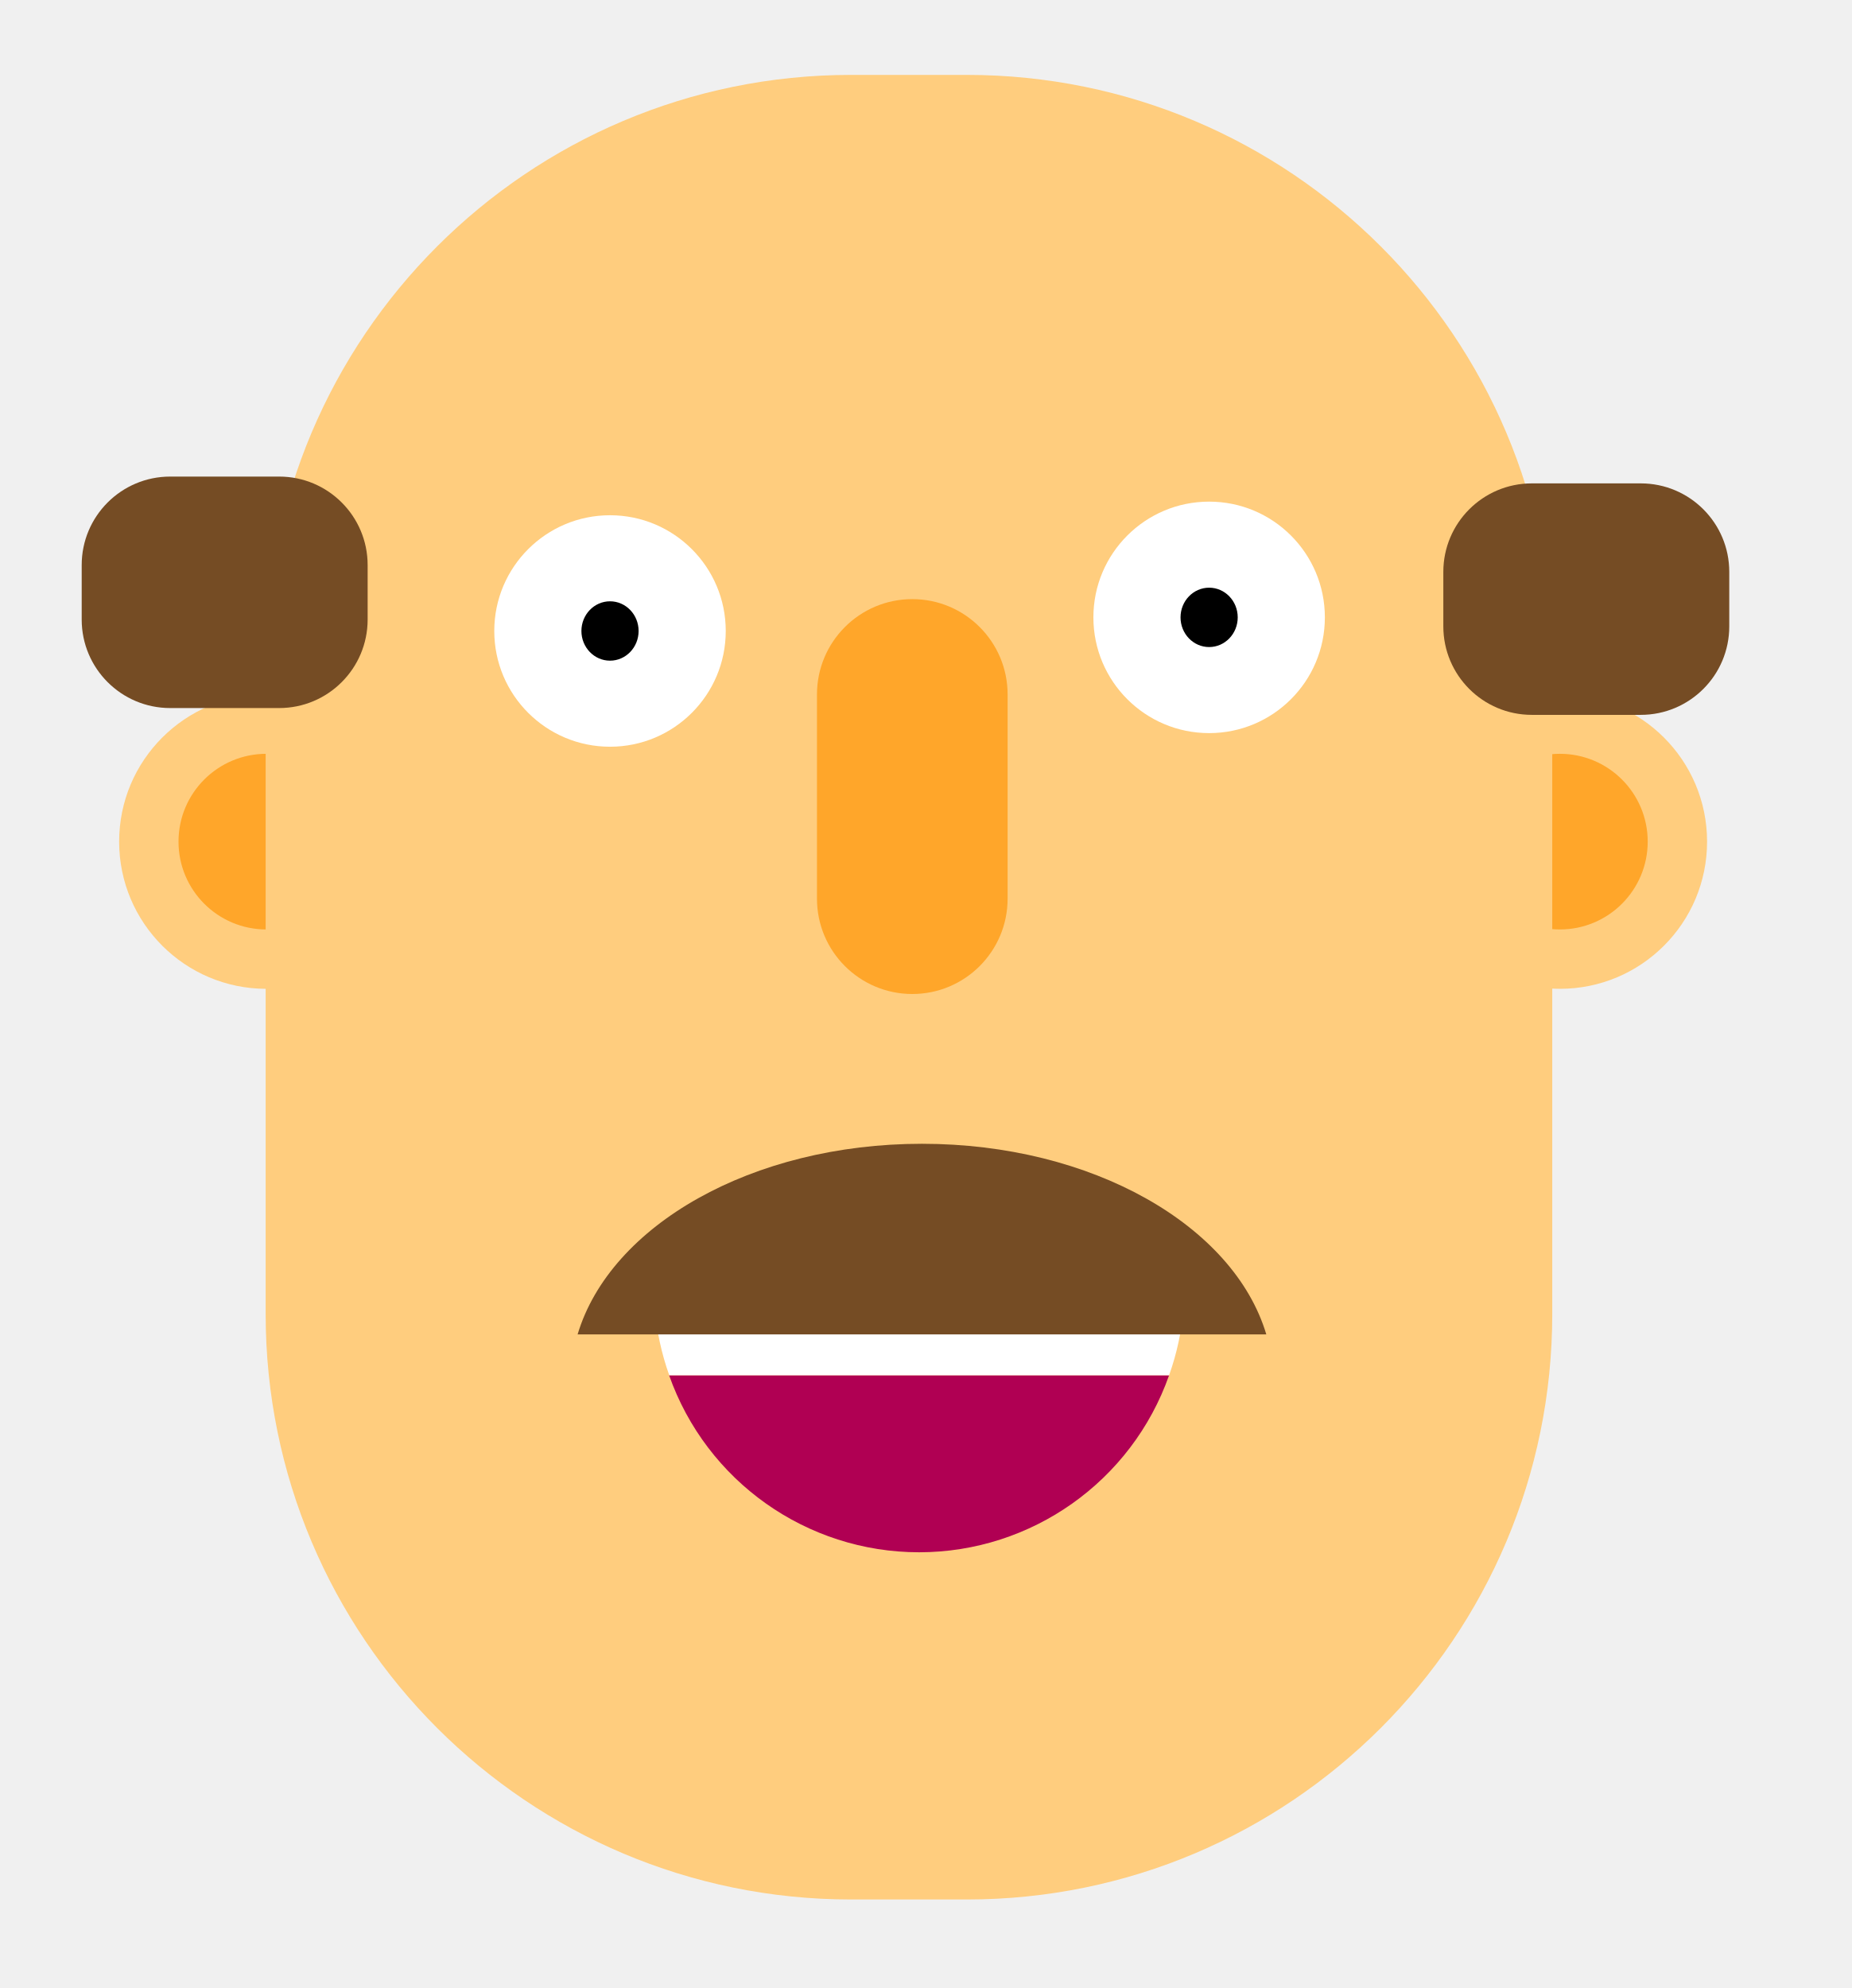
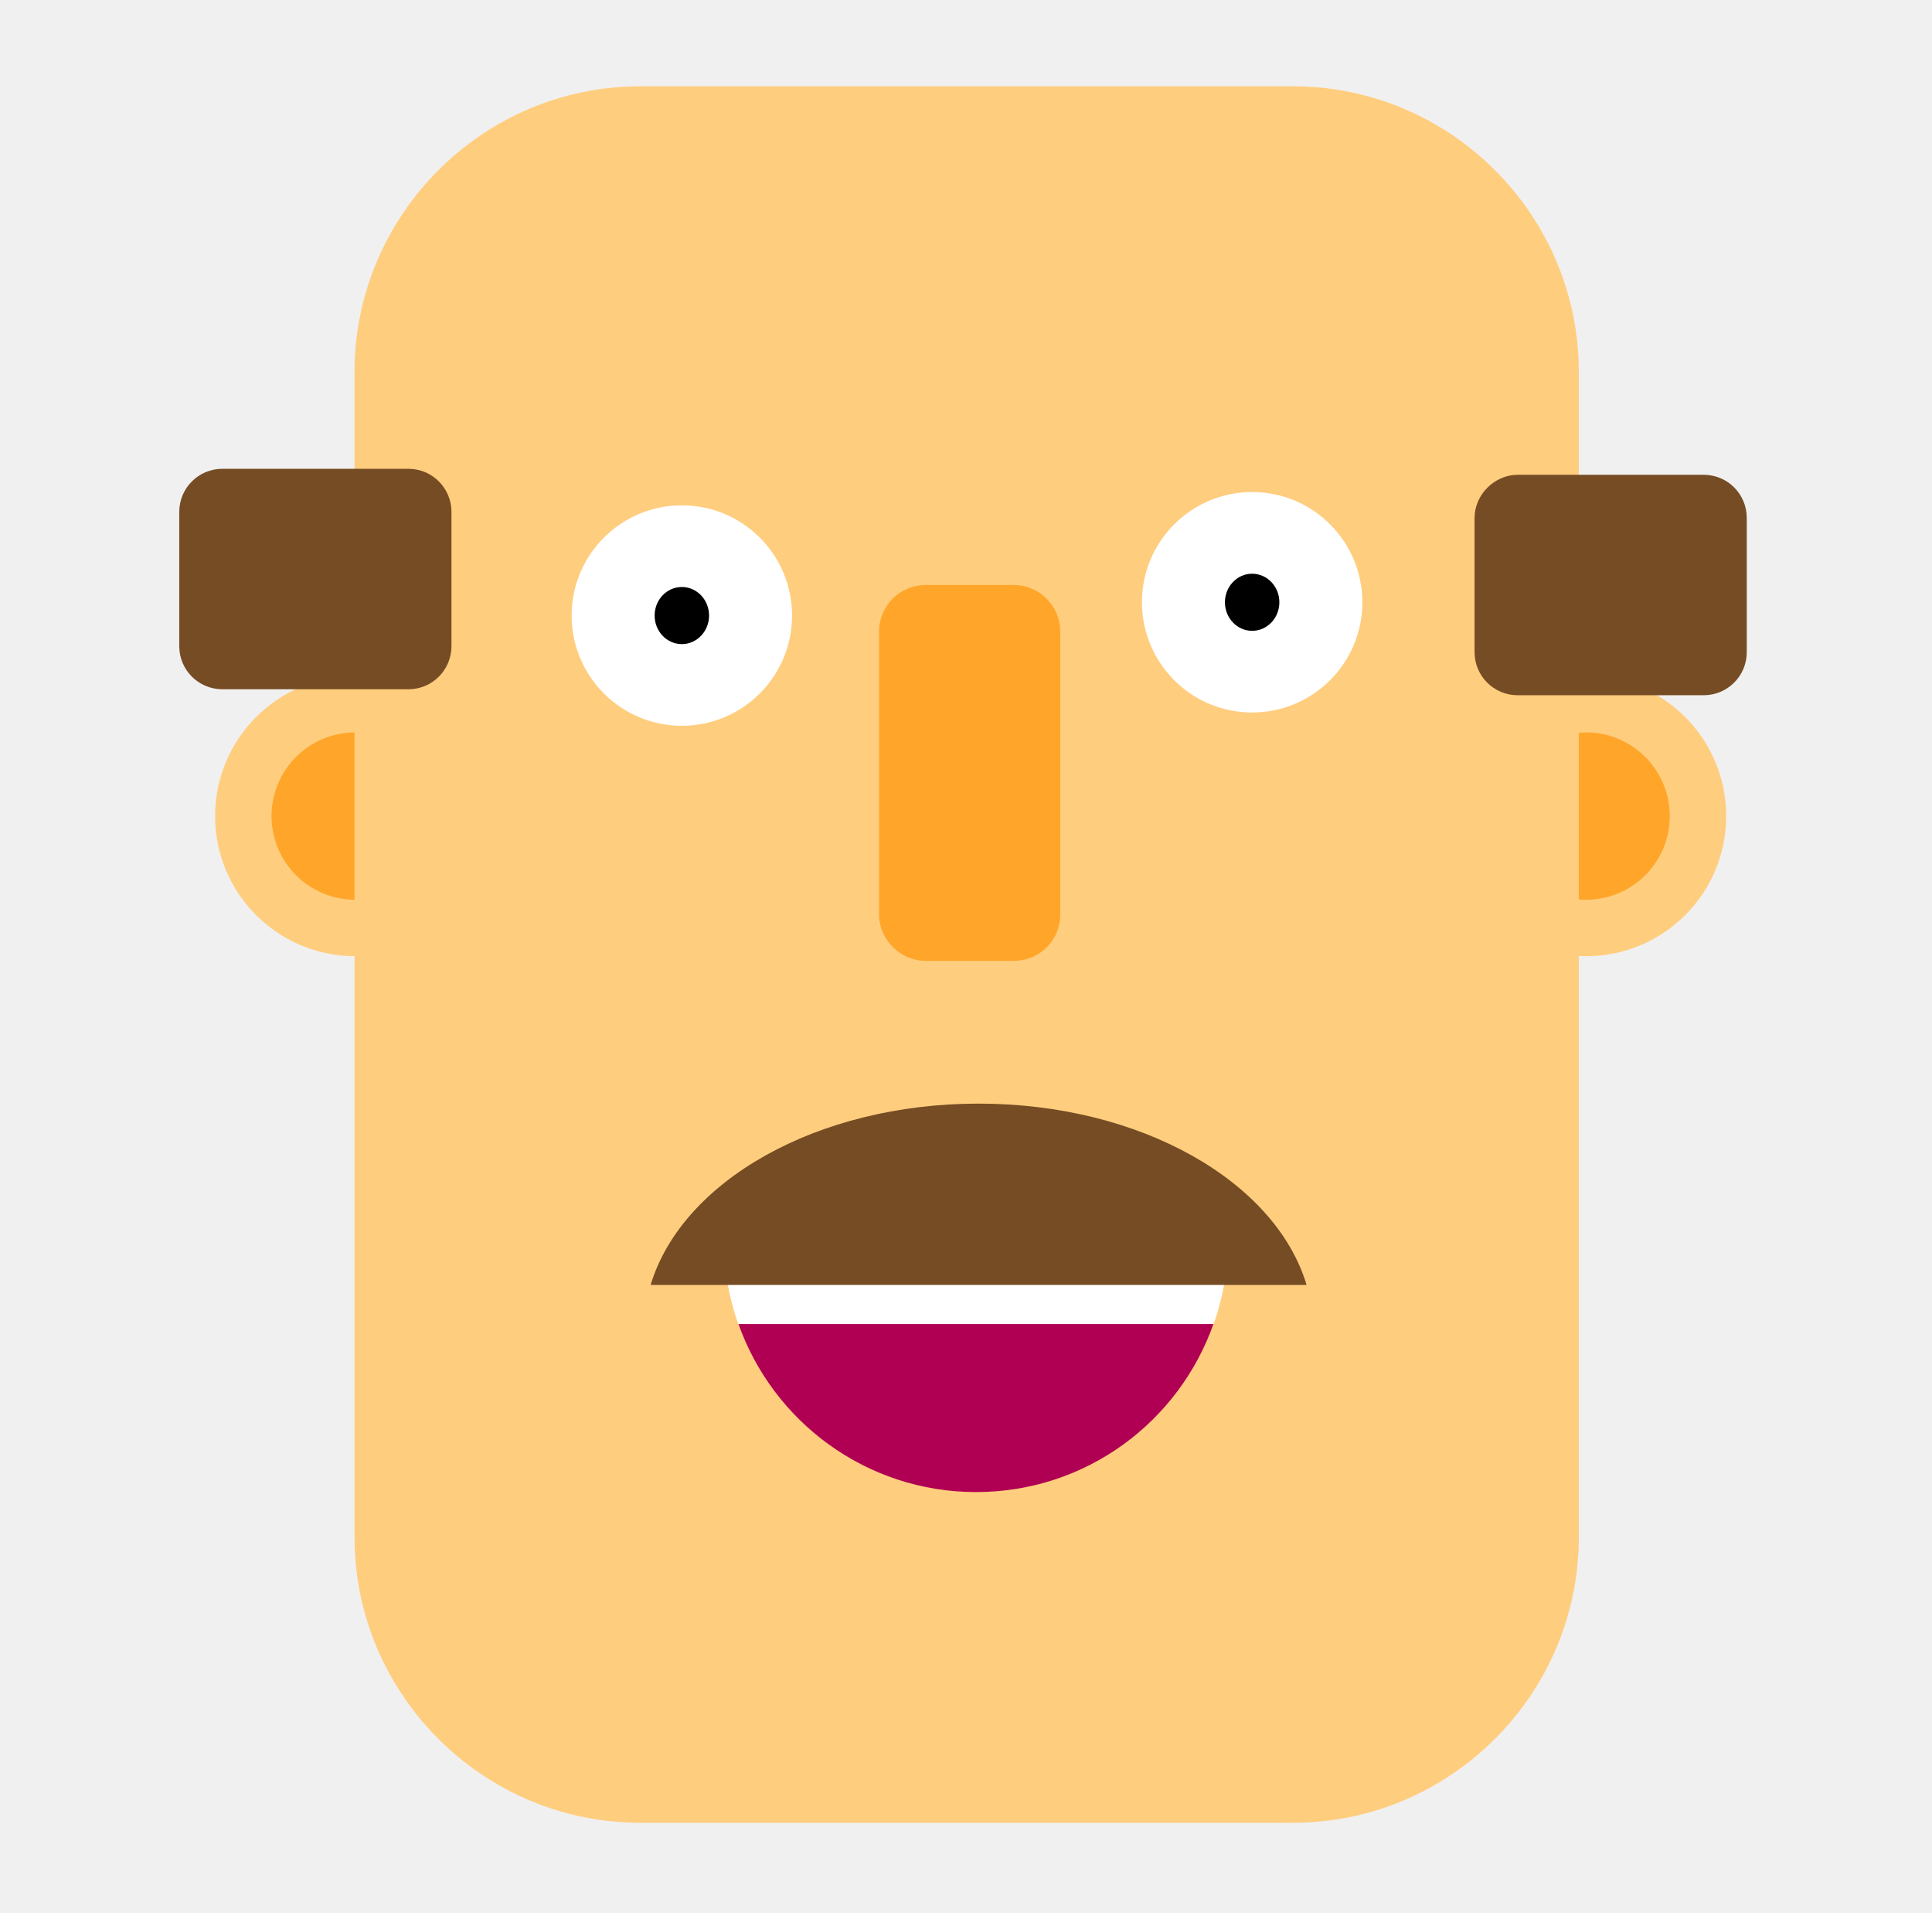
- <svg xmlns="http://www.w3.org/2000/svg" id="Layer_1" data-name="Layer 1" viewBox="0 0 136 146">
-   <defs>
-     <style>
-       .cls-1 {
-         fill: #ffcd7e;
-       }
- 
-       .cls-2 {
-         fill: #ffa62a;
-       }
- 
-       .cls-3 {
-         fill: #fff;
-       }
- 
-       .cls-4 {
-         fill: #b00053;
-       }
- 
-       .cls-5 {
-         fill: #754c24;
-       }
-     </style>
-   </defs>
+ <svg xmlns="http://www.w3.org/2000/svg" version="1.1" id="Layer_1" x="0px" y="0px" viewBox="0 0 291 288" style="enable-background:new 0 0 291 288;" xml:space="preserve">
+   <style type="text/css">
+ 	.st0{fill:#FFCD7E;}
+ 	.st1{fill:#FFA62A;}
+ 	.st2{fill:#FFFFFF;}
+ 	.st3{fill:#B00053;}
+ 	.st4{fill:#754C24;}
+ </style>
  <g>
-     <circle class="cls-1" cx="19.56" cy="61.81" r="10.81" />
-     <circle class="cls-2" cx="19.56" cy="61.81" r="6.45" />
+     <circle class="st0" cx="53.5" cy="122.9" r="21.1" />
+     <circle class="st1" cx="53.5" cy="122.9" r="12.6" />
  </g>
  <g>
-     <circle class="cls-1" cx="114.56" cy="61.81" r="10.81" />
-     <circle class="cls-2" cx="114.56" cy="61.81" r="6.45" />
+     <circle class="st0" cx="238.9" cy="122.9" r="21.1" />
+     <circle class="st1" cx="238.9" cy="122.9" r="12.6" />
  </g>
-   <rect class="cls-1" x="19.51" y="5.5" width="94.49" height="134" rx="43" ry="43" />
-   <rect class="cls-2" x="60" y="44" width="14" height="29" rx="7" ry="7" />
+   <path class="st0" d="M194.8,274.5H96.4c-23.6,0-43-19.3-43-43V56c0-23.6,19.3-43,43-43h98.4c23.6,0,43,19.3,43,43v175.5  C237.8,255.2,218.4,274.5,194.8,274.5z" />
+   <path class="st1" d="M152.7,144.7h-13.3c-3.8,0-7-3.2-7-7V95.1c0-3.8,3.1-7,7-7h13.3c3.9,0,7,3.2,7,7v42.6  C159.7,141.6,156.6,144.7,152.7,144.7z" />
  <g>
-     <circle class="cls-3" cx="88.8" cy="45.34" r="8.5" />
-     <ellipse cx="88.8" cy="45.34" rx="2.1" ry="2.18" />
+     <circle class="st2" cx="188.6" cy="90.7" r="16.6" />
+     <ellipse cx="188.6" cy="90.7" rx="4.1" ry="4.3" />
  </g>
  <g>
-     <circle class="cls-3" cx="44.8" cy="46.34" r="8.5" />
-     <ellipse cx="44.8" cy="46.34" rx="2.1" ry="2.18" />
+     <circle class="st2" cx="102.7" cy="92.7" r="16.6" />
+     <ellipse cx="102.7" cy="92.7" rx="4.1" ry="4.3" />
  </g>
  <g>
-     <path class="cls-4" d="M67.5,114a19.47,19.47,0,0,0,18.36-13H49.14A19.47,19.47,0,0,0,67.5,114Z" />
-     <path class="cls-3" d="M48.08,96a19.41,19.41,0,0,0,1.07,5H85.86a19.41,19.41,0,0,0,1.07-5Z" />
+     <path class="st3" d="M147,224.7c16.6,0,30.6-10.6,35.8-25.4h-71.6C116.4,214.1,130.5,224.7,147,224.7z" />
+     <path class="st2" d="M109.1,189.6c0.3,3.4,1,6.7,2.1,9.8h71.6c1.1-3.1,1.8-6.4,2.1-9.8H109.1z" />
  </g>
-   <rect class="cls-5" x="6" y="35" width="21" height="17" rx="6.5" ry="6.5" />
-   <rect class="cls-5" x="106" y="35.5" width="21" height="17" rx="6.5" ry="6.5" />
-   <path class="cls-5" d="M93,98c-2.39-8-12.8-14-25.29-14s-22.9,6-25.29,14Z" />
+   <path class="st4" d="M33.5,70.6h28c3.6,0,6.5,2.9,6.5,6.5v20.2c0,3.6-2.9,6.5-6.5,6.5h-28c-3.6,0-6.5-2.9-6.5-6.5V77.1  C27,73.5,29.9,70.6,33.5,70.6z" />
+   <path class="st4" d="M228.6,71.5h28c3.6,0,6.5,2.9,6.5,6.5v20.2c0,3.6-2.9,6.5-6.5,6.5h-28c-3.6,0-6.5-2.9-6.5-6.5V78  C222.1,74.5,225.1,71.5,228.6,71.5z" />
+   <path class="st4" d="M196.8,193.5c-4.7-15.6-25-27.3-49.4-27.3s-44.7,11.7-49.4,27.3H196.8z" />
</svg>
